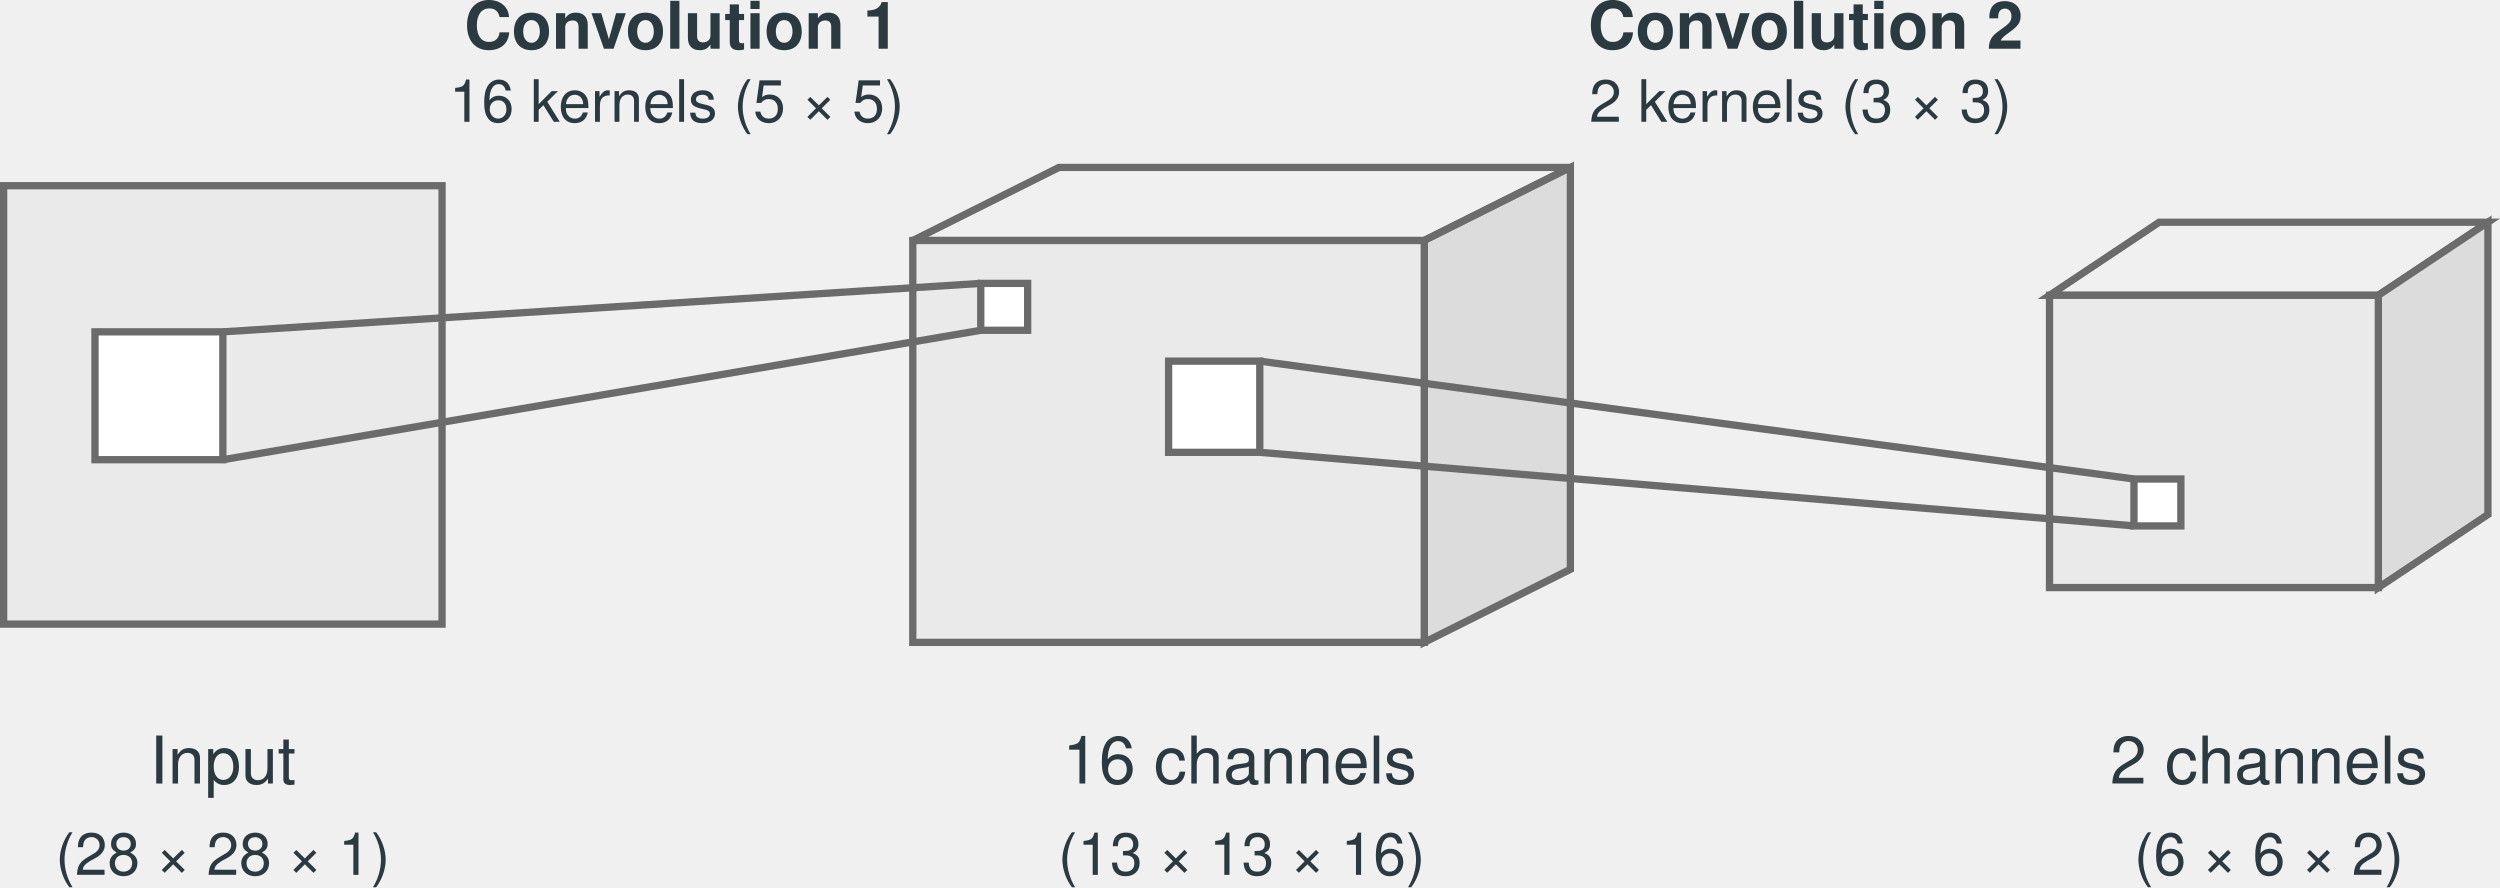
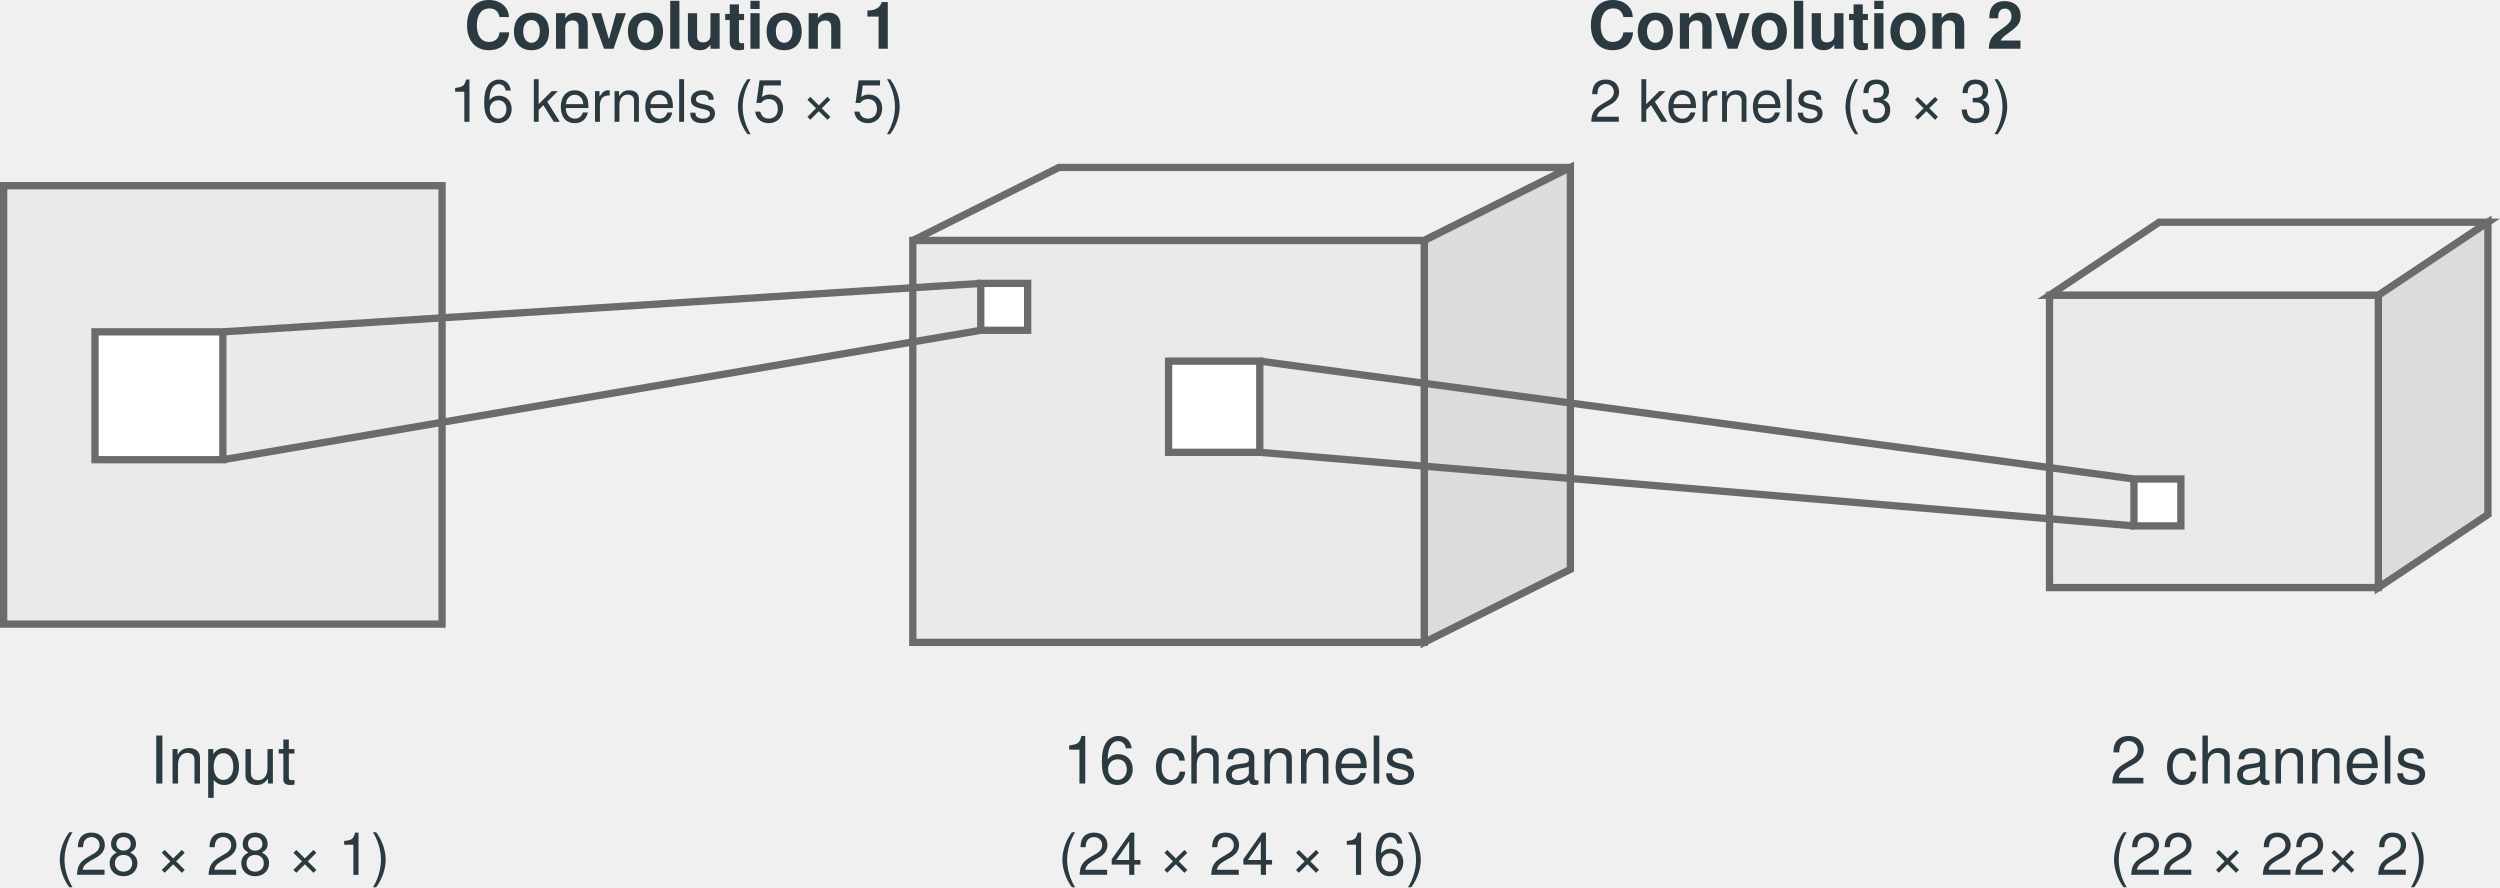
<svg xmlns="http://www.w3.org/2000/svg" width="684.303" height="242.856" viewBox="0 0 684.303 242.856" version="1.1" id="svg39">
  <defs id="defs39" />
  <g id="g39" transform="translate(-79,-199.1681)">
    <rect x="80" y="250" width="120" height="120" fill="#eaeaea" stroke="#6b6b6b" stroke-width="2" rx="0" ry="0" opacity="1" id="rect1" />
    <rect x="105" y="290" width="35" height="35" fill="#ffffff" stroke="#6b6b6b" stroke-width="2" rx="0" ry="0" opacity="1" id="rect2" />
  </g>
  <polygon points="360,200 400,180 540,180 500,200 " fill="#f0f0f0" stroke="#6b6b6b" stroke-width="2" opacity="1" id="polygon3" transform="translate(-110.1514,-134.1681)" />
  <polygon points="500,200 540,180 540,290 500,310 " fill="#dcdcdc" stroke="#6b6b6b" stroke-width="2" opacity="1" id="polygon4" transform="translate(-110.1514,-134.1681)" />
  <rect x="249.849" y="65.832" width="140" height="110" fill="#eaeaea" stroke="#6b6b6b" stroke-width="2" rx="0" ry="0" opacity="1" id="rect4" />
  <rect x="319.868" y="98.851" width="24.962" height="24.962" fill="#ffffff" stroke="#6b6b6b" stroke-width="2" rx="0" ry="0" opacity="1" id="rect5" />
  <polygon points="760,190 730,210 640,210 670,190 " fill="#f0f0f0" stroke="#6b6b6b" stroke-width="2" opacity="1" id="polygon6" transform="translate(-79,-129.1681)" />
  <polygon points="760,270 730,290 730,210 760,190 " fill="#dcdcdc" stroke="#6b6b6b" stroke-width="2" opacity="1" id="polygon7" transform="translate(-79,-129.1681)" />
  <rect x="561" y="80.832" width="90" height="80" fill="#eaeaea" stroke="#6b6b6b" stroke-width="2" rx="0" ry="0" opacity="1" id="rect7" />
  <rect x="584.114" y="131.115" width="12.839" height="12.839" fill="#ffffff" stroke="#6b6b6b" stroke-width="2" rx="0" ry="0" opacity="1" id="rect8" />
  <rect x="268.454" y="77.568" width="12.839" height="12.839" fill="#ffffff" stroke="#6b6b6b" stroke-width="2" rx="0" ry="0" opacity="1" id="rect8-8" />
  <g id="g45" transform="translate(-96.77571,-100.662)">
    <text x="283.406" y="114" font-size="18px" font-weight="bold" text-anchor="middle" fill="#2b3a40" font-family="Helvetica, Arial, sans-serif" id="text23">Convolution 1</text>
    <text x="282" y="134" font-size="16px" font-weight="normal" text-anchor="middle" fill="#2b3a40" font-family="Helvetica, Arial, sans-serif" id="text24">16 kernels (5 × 5)</text>
  </g>
  <g id="g47" transform="translate(-79,-205.5356)">
    <text x="140" y="420" font-size="18px" font-weight="normal" text-anchor="middle" fill="#2b3a40" font-family="Helvetica, Arial, sans-serif" id="text32">Input</text>
    <text x="140" y="445" font-size="16px" font-weight="normal" text-anchor="middle" fill="#2b3a40" font-family="Helvetica, Arial, sans-serif" id="text33">(28 × 28 × 1)</text>
  </g>
  <text x="339.3" y="214.464" font-size="18px" font-weight="normal" text-anchor="middle" fill="#2b3a40" font-family="Helvetica, Arial, sans-serif" id="text34">16 channels</text>
-   <text x="339.881" y="239.464" font-size="16px" font-weight="normal" text-anchor="middle" fill="#2b3a40" font-family="Helvetica, Arial, sans-serif" id="text35">(13 × 13 × 16)</text>
+   <text x="339.881" y="239.464" font-size="16px" font-weight="normal" text-anchor="middle" fill="#2b3a40" font-family="Helvetica, Arial, sans-serif" id="text35">(24 × 24 × 16)</text>
  <g id="g46" transform="translate(-63.93702,-205.5356)">
    <text x="685" y="420" font-size="18px" font-weight="normal" text-anchor="middle" fill="#2b3a40" font-family="Helvetica, Arial, sans-serif" id="text36">2 channels</text>
-     <text x="685" y="445" font-size="16px" font-weight="normal" text-anchor="middle" fill="#2b3a40" font-family="Helvetica, Arial, sans-serif" id="text37">(6 × 6 × 2)</text>
+     <text x="685" y="445" font-size="16px" font-weight="normal" text-anchor="middle" fill="#2b3a40" font-family="Helvetica, Arial, sans-serif" id="text37">(22 × 22× 2)</text>
  </g>
  <path id="line2" style="stroke:#6b6b6b;stroke-width:2" d="M 61,125.832 268.454,90.407" />
  <path id="line3" style="stroke:#6b6b6b;stroke-width:2" d="M 61,90.832 268.454,77.568" />
  <path id="line5" style="stroke:#6b6b6b;stroke-width:2" d="m 344.829,123.813 239.285,20.141" />
  <path id="line6" style="stroke:#6b6b6b;stroke-width:2" d="M 344.829,98.851 584.114,131.115" />
  <g id="g45-7" transform="translate(210.8399,-100.662)">
    <text x="283.406" y="114" font-size="18px" font-weight="bold" text-anchor="middle" fill="#2b3a40" font-family="Helvetica, Arial, sans-serif" id="text23-0">Convolution 2</text>
    <text x="282" y="134" font-size="16px" font-weight="normal" text-anchor="middle" fill="#2b3a40" font-family="Helvetica, Arial, sans-serif" id="text24-1">2 kernels (3 × 3)</text>
  </g>
</svg>
